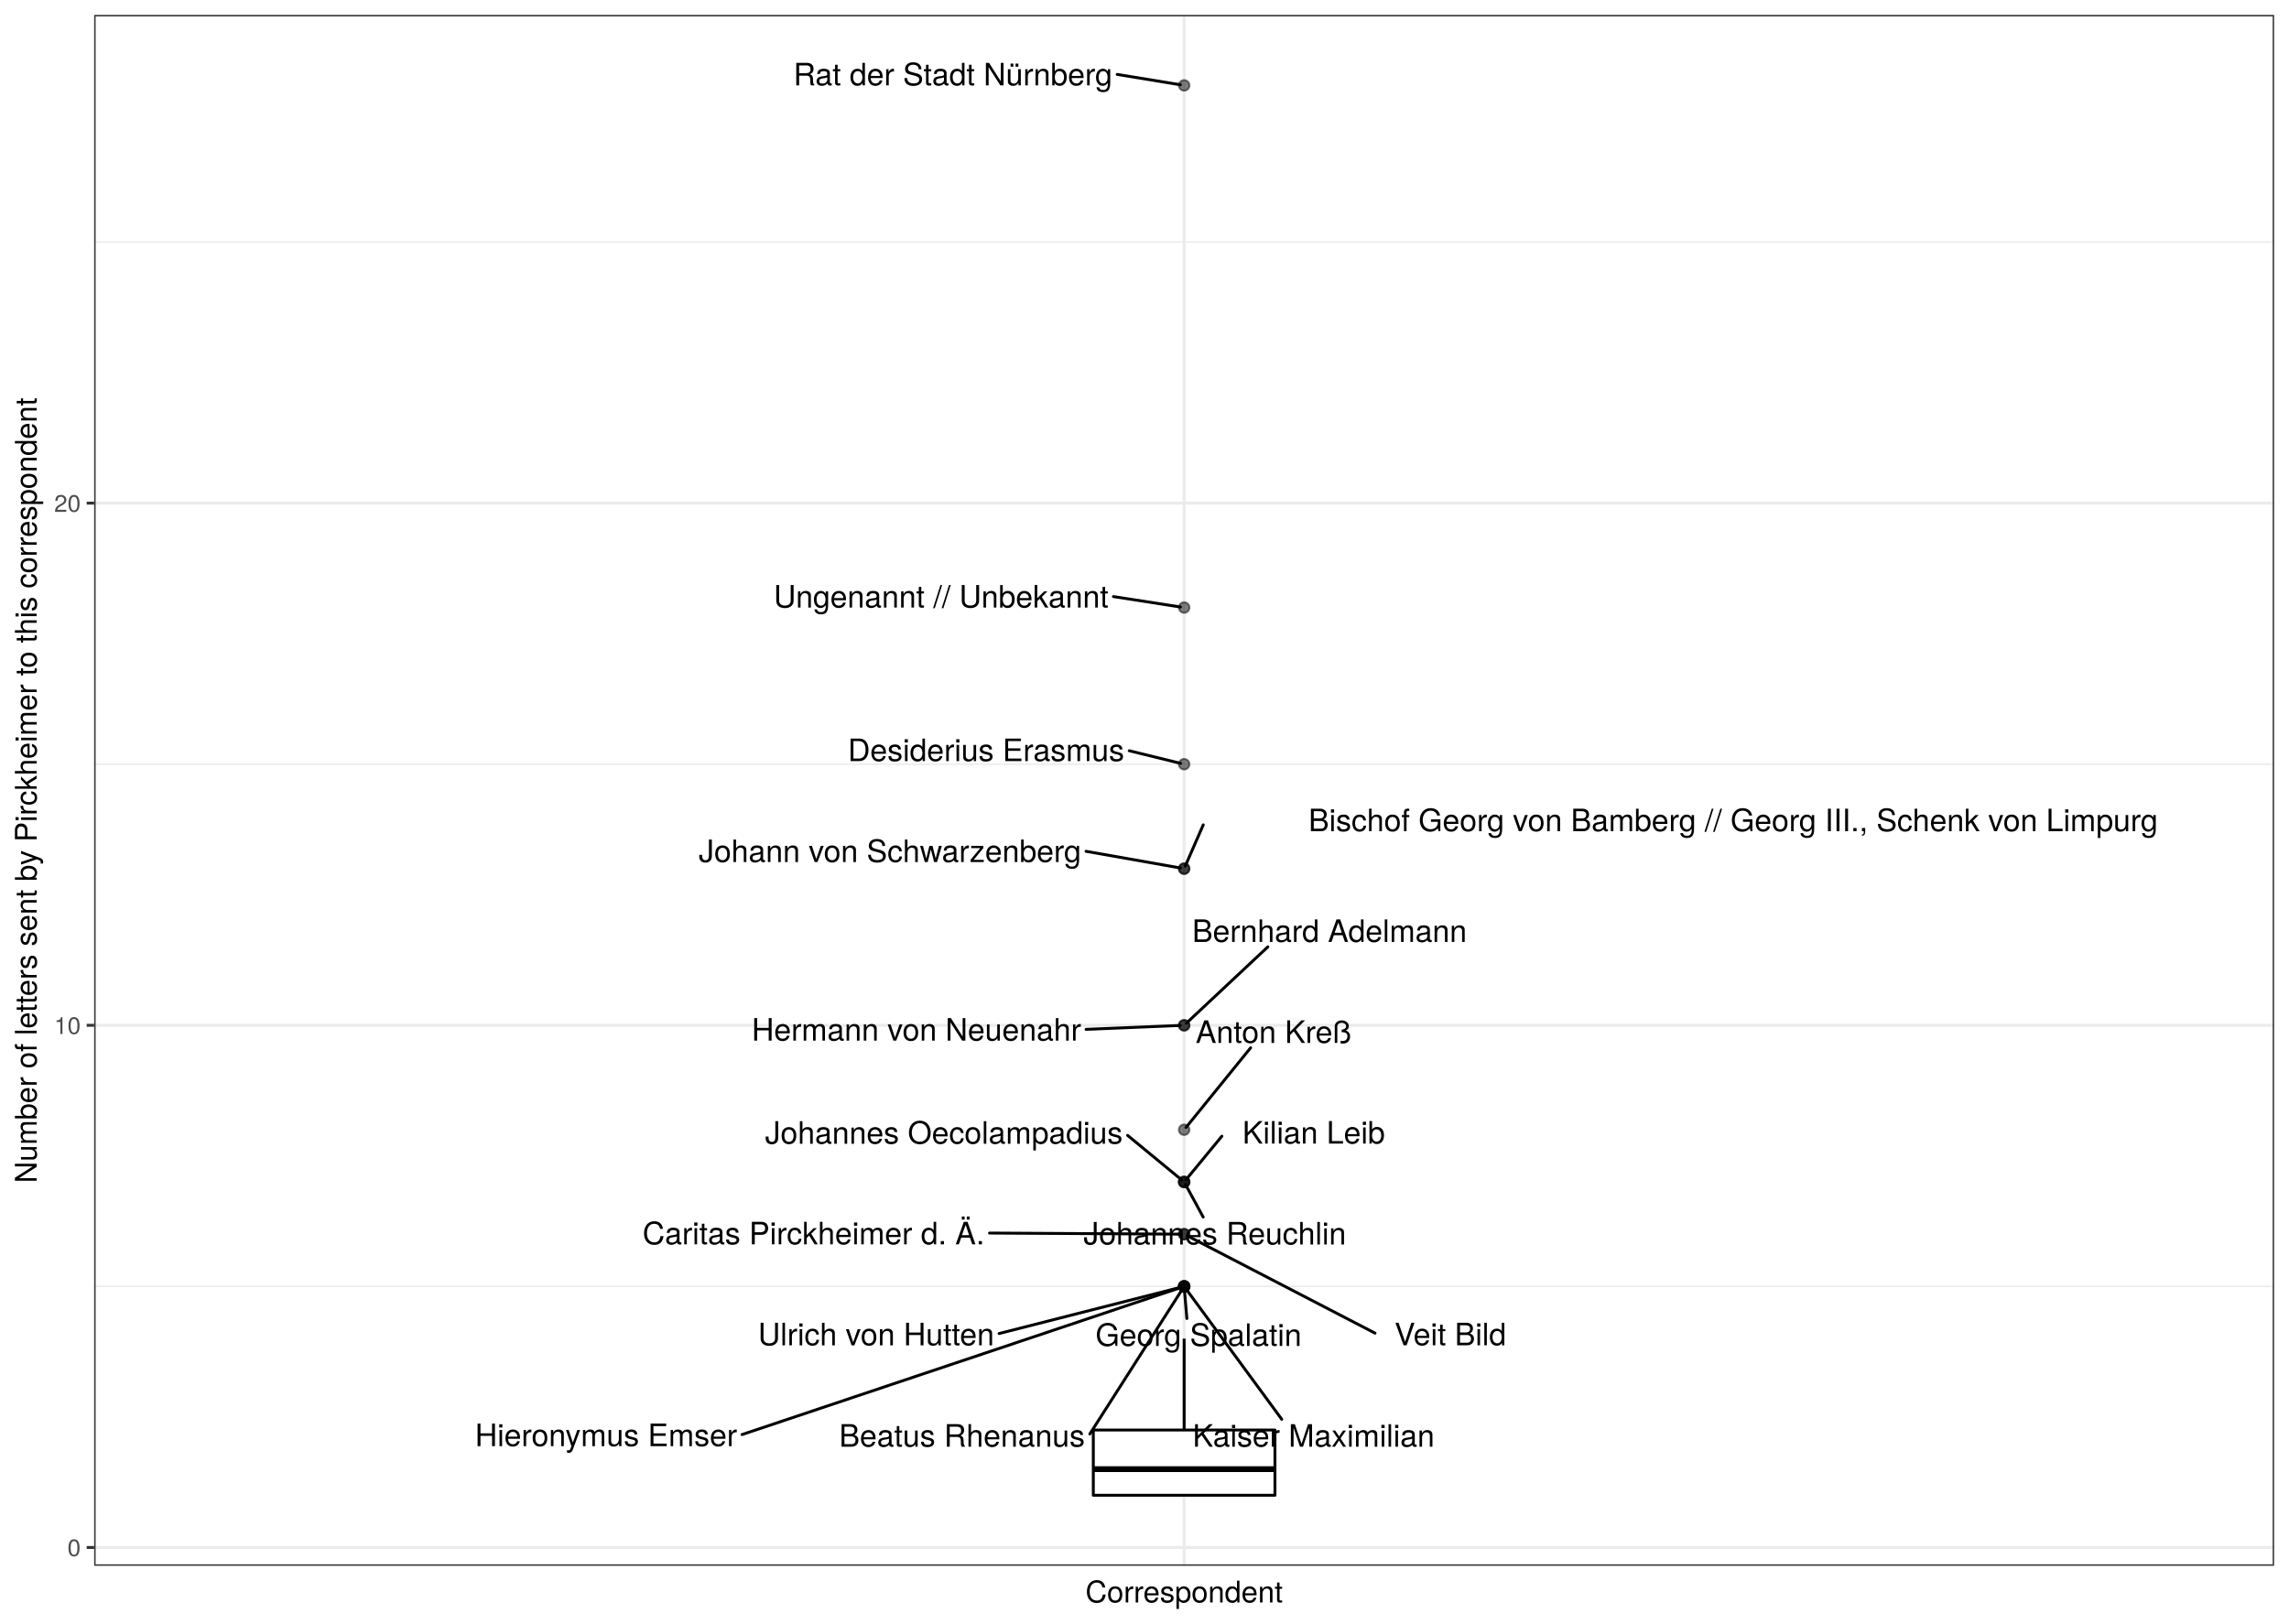
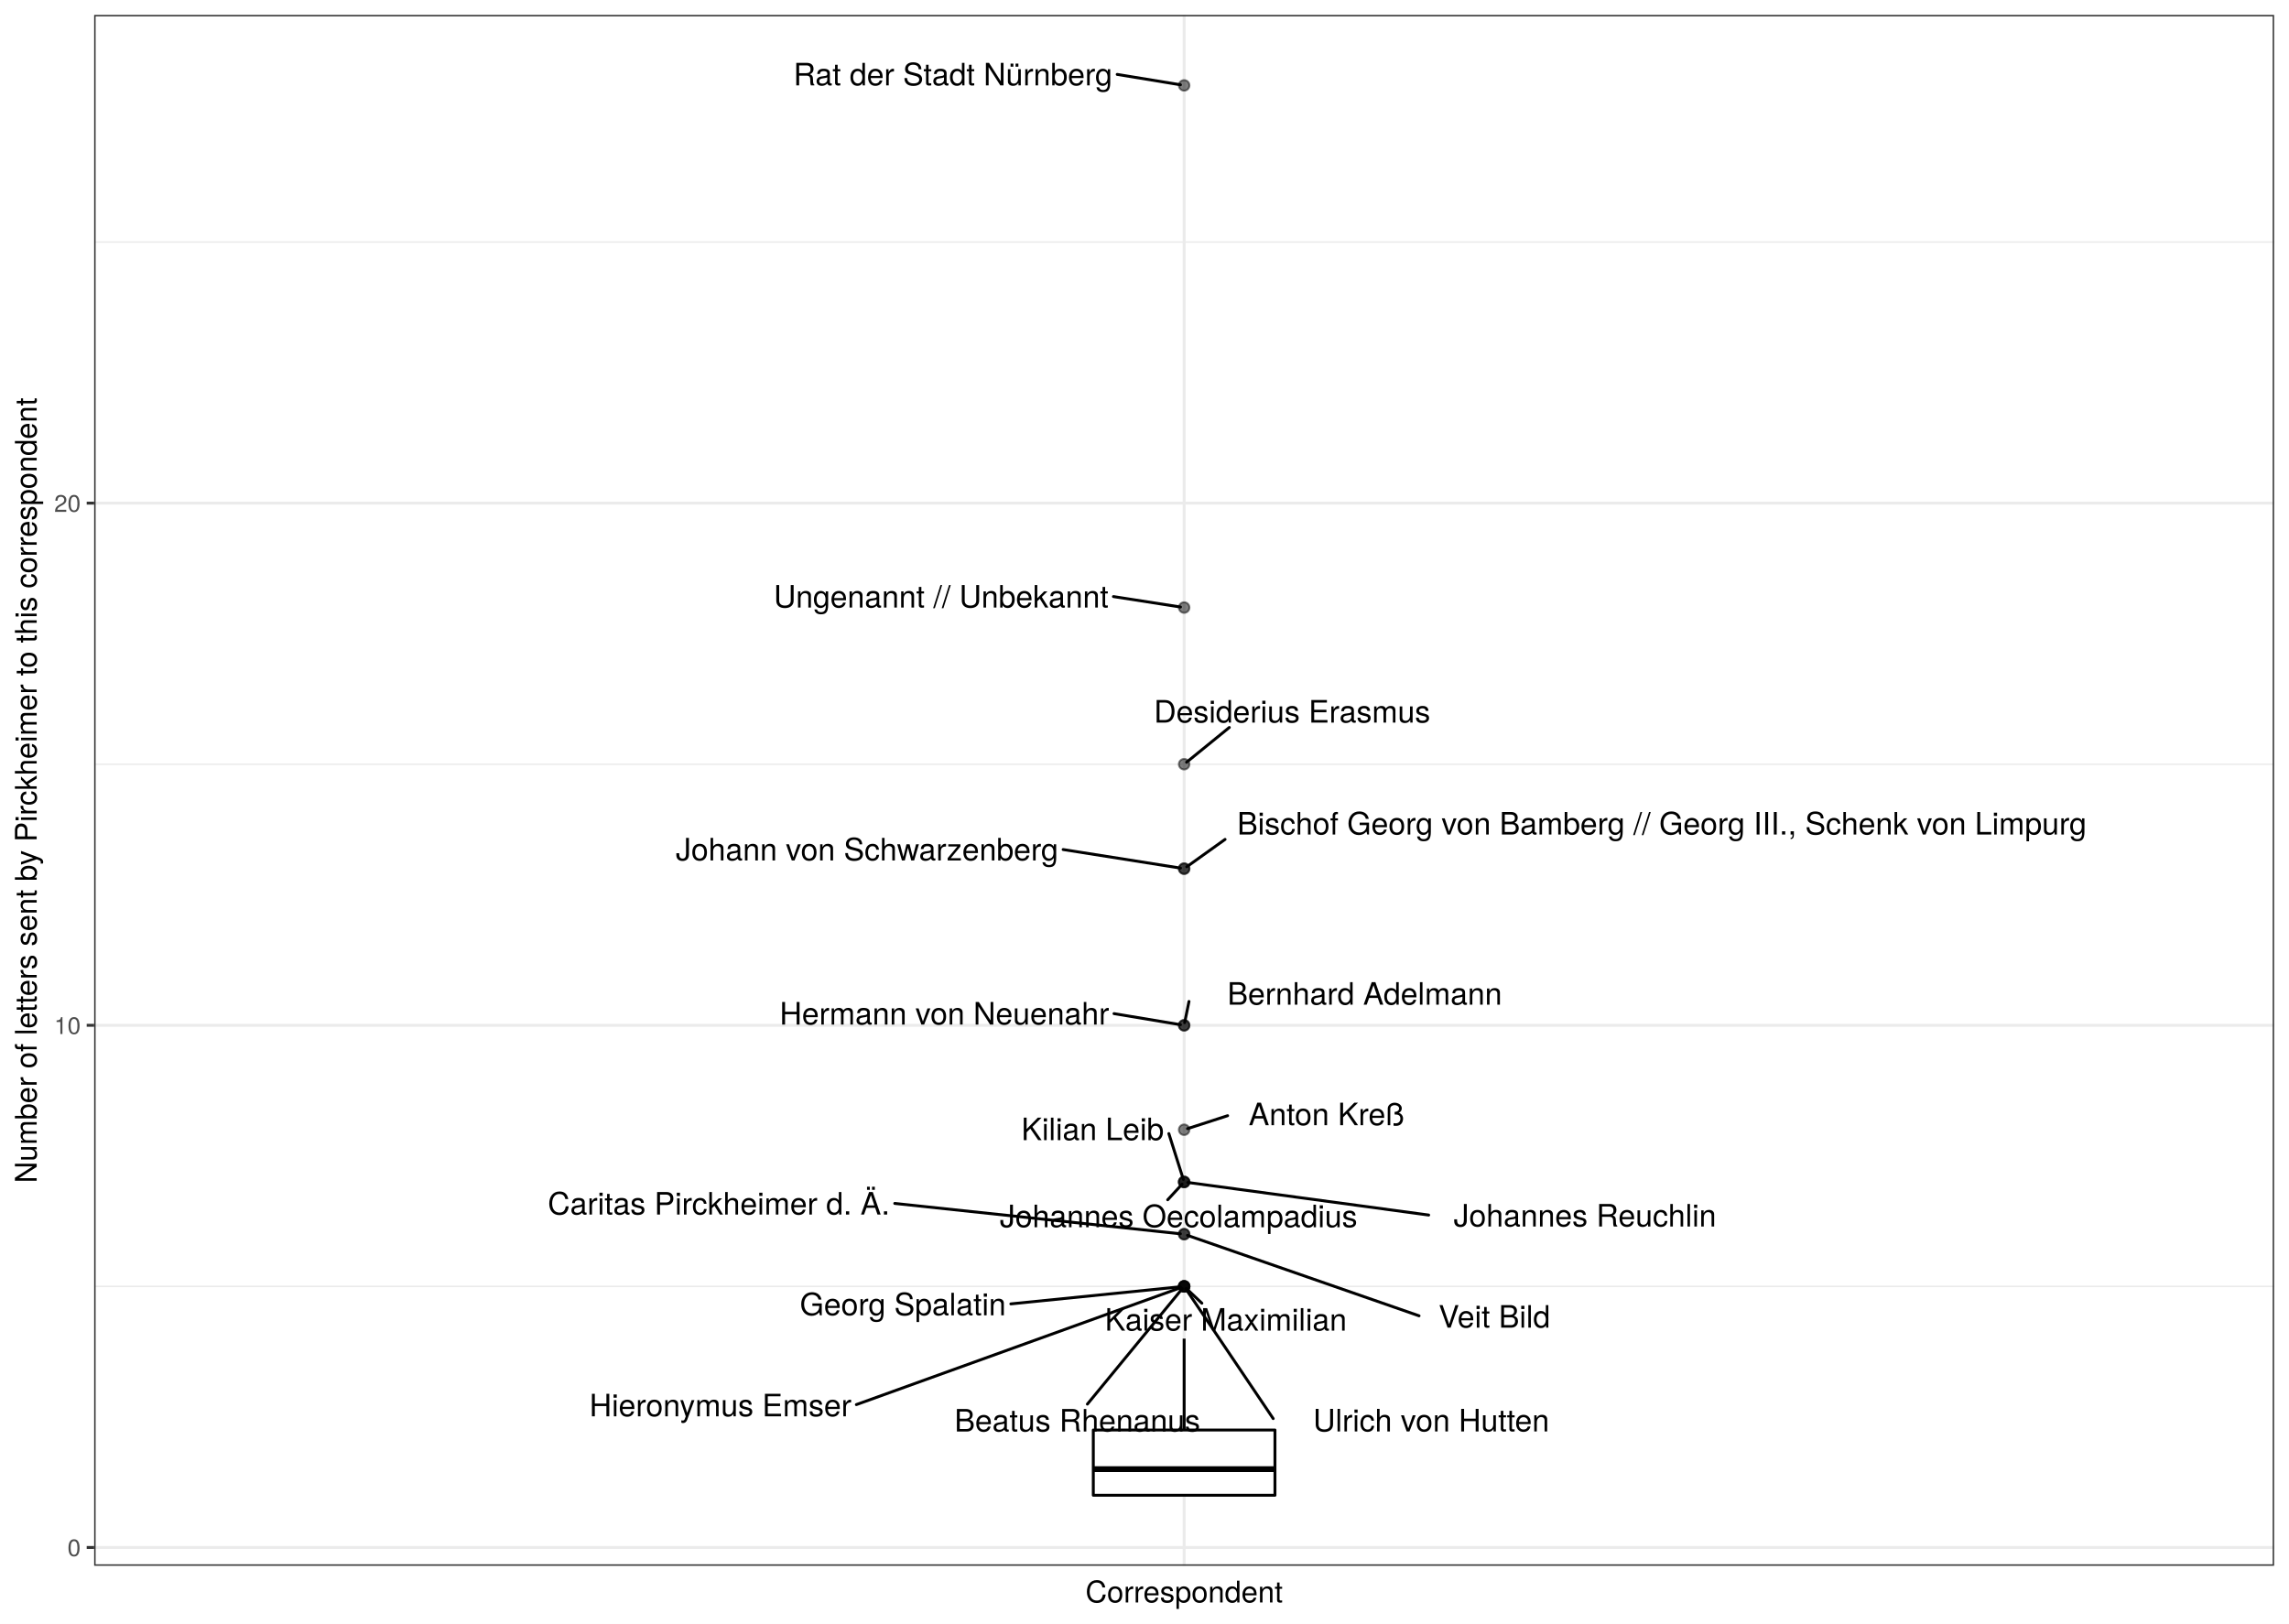
<svg xmlns="http://www.w3.org/2000/svg" class="svglite" width="842.40pt" height="597.60pt" viewBox="0 0 842.40 597.60">
  <defs>
    <style type="text/css">
    .svglite line, .svglite polyline, .svglite polygon, .svglite path, .svglite rect, .svglite circle {
      fill: none;
      stroke: #000000;
      stroke-linecap: round;
      stroke-linejoin: round;
      stroke-miterlimit: 10.00;
    }
    .svglite text {
      white-space: pre;
    }
  </style>
  </defs>
  <rect width="100%" height="100%" style="stroke: none; fill: #FFFFFF;" />
  <defs>
    <clipPath id="cpMC4wMHw4NDIuNDB8MC4wMHw1OTcuNjA=">
      <rect x="0.00" y="0.00" width="842.40" height="597.60" />
    </clipPath>
  </defs>
  <g clip-path="url(#cpMC4wMHw4NDIuNDB8MC4wMHw1OTcuNjA=)">
    <rect x="0" y="-0" width="842.40" height="597.60" style="stroke-width: 1.07; stroke: #FFFFFF; fill: #FFFFFF;" />
  </g>
  <defs>
    <clipPath id="cpMzQuNjV8ODM2LjkyfDUuNDh8NTc2LjMz">
      <rect x="34.65" y="5.48" width="802.27" height="570.85" />
    </clipPath>
  </defs>
  <g clip-path="url(#cpMzQuNjV8ODM2LjkyfDUuNDh8NTc2LjMz)">
    <rect x="34.65" y="5.48" width="802.27" height="570.85" style="stroke-width: 1.07; stroke: none; fill: #FFFFFF;" />
    <polyline points="34.65,473.50 836.92,473.50 " style="stroke-width: 0.53; stroke: #EBEBEB; stroke-linecap: butt;" />
    <polyline points="34.65,281.29 836.92,281.29 " style="stroke-width: 0.53; stroke: #EBEBEB; stroke-linecap: butt;" />
    <polyline points="34.65,89.09 836.92,89.09 " style="stroke-width: 0.53; stroke: #EBEBEB; stroke-linecap: butt;" />
    <polyline points="34.65,569.60 836.92,569.60 " style="stroke-width: 1.07; stroke: #EBEBEB; stroke-linecap: butt;" />
    <polyline points="34.65,377.40 836.92,377.40 " style="stroke-width: 1.07; stroke: #EBEBEB; stroke-linecap: butt;" />
    <polyline points="34.65,185.19 836.92,185.19 " style="stroke-width: 1.07; stroke: #EBEBEB; stroke-linecap: butt;" />
    <polyline points="435.79,576.33 435.79,5.48 " style="stroke-width: 1.07; stroke: #EBEBEB; stroke-linecap: butt;" />
    <circle cx="435.79" cy="31.43" r="1.95" style="stroke-width: 0.71; stroke: #000000; stroke-opacity: 0.50; fill: #000000; fill-opacity: 0.50;" />
    <circle cx="435.79" cy="223.63" r="1.95" style="stroke-width: 0.71; stroke: #000000; stroke-opacity: 0.50; fill: #000000; fill-opacity: 0.50;" />
    <circle cx="435.79" cy="281.29" r="1.95" style="stroke-width: 0.71; stroke: #000000; stroke-opacity: 0.50; fill: #000000; fill-opacity: 0.50;" />
    <circle cx="435.79" cy="319.74" r="1.95" style="stroke-width: 0.71; stroke: #000000; stroke-opacity: 0.50; fill: #000000; fill-opacity: 0.50;" />
    <circle cx="435.79" cy="319.74" r="1.95" style="stroke-width: 0.71; stroke: #000000; stroke-opacity: 0.50; fill: #000000; fill-opacity: 0.50;" />
    <circle cx="435.79" cy="377.40" r="1.95" style="stroke-width: 0.71; stroke: #000000; stroke-opacity: 0.50; fill: #000000; fill-opacity: 0.50;" />
    <circle cx="435.79" cy="377.40" r="1.95" style="stroke-width: 0.71; stroke: #000000; stroke-opacity: 0.50; fill: #000000; fill-opacity: 0.50;" />
    <circle cx="435.79" cy="415.84" r="1.95" style="stroke-width: 0.71; stroke: #000000; stroke-opacity: 0.50; fill: #000000; fill-opacity: 0.50;" />
    <circle cx="435.79" cy="435.06" r="1.95" style="stroke-width: 0.71; stroke: #000000; stroke-opacity: 0.50; fill: #000000; fill-opacity: 0.50;" />
    <circle cx="435.79" cy="435.06" r="1.95" style="stroke-width: 0.71; stroke: #000000; stroke-opacity: 0.50; fill: #000000; fill-opacity: 0.50;" />
    <circle cx="435.79" cy="435.06" r="1.95" style="stroke-width: 0.71; stroke: #000000; stroke-opacity: 0.50; fill: #000000; fill-opacity: 0.50;" />
    <circle cx="435.79" cy="454.28" r="1.95" style="stroke-width: 0.71; stroke: #000000; stroke-opacity: 0.50; fill: #000000; fill-opacity: 0.50;" />
    <circle cx="435.79" cy="454.28" r="1.95" style="stroke-width: 0.71; stroke: #000000; stroke-opacity: 0.50; fill: #000000; fill-opacity: 0.50;" />
    <circle cx="435.79" cy="473.50" r="1.95" style="stroke-width: 0.71; stroke: #000000; stroke-opacity: 0.50; fill: #000000; fill-opacity: 0.50;" />
    <circle cx="435.79" cy="473.50" r="1.95" style="stroke-width: 0.71; stroke: #000000; stroke-opacity: 0.50; fill: #000000; fill-opacity: 0.50;" />
    <circle cx="435.79" cy="473.50" r="1.95" style="stroke-width: 0.71; stroke: #000000; stroke-opacity: 0.50; fill: #000000; fill-opacity: 0.50;" />
    <circle cx="435.79" cy="473.50" r="1.95" style="stroke-width: 0.71; stroke: #000000; stroke-opacity: 0.50; fill: #000000; fill-opacity: 0.50;" />
    <circle cx="435.79" cy="473.50" r="1.95" style="stroke-width: 0.71; stroke: #000000; stroke-opacity: 0.50; fill: #000000; fill-opacity: 0.50;" />
    <line x1="435.79" y1="526.36" x2="435.79" y2="492.72" style="stroke-width: 1.07; stroke-linecap: butt;" />
    <line x1="435.79" y1="550.38" x2="435.79" y2="550.38" style="stroke-width: 1.07; stroke-linecap: butt;" />
    <polygon points="402.36,526.36 402.36,550.38 469.21,550.38 469.21,526.36 402.36,526.36 " style="stroke-width: 1.07; fill: #FFFFFF;" />
    <line x1="402.36" y1="540.77" x2="469.21" y2="540.77" style="stroke-width: 2.13; stroke-linecap: butt;" />
    <line x1="411.15" y1="27.39" x2="434.45" y2="31.21" style="stroke-width: 1.07;" />
-     <line x1="409.76" y1="219.59" x2="434.45" y2="223.43" style="stroke-width: 1.07;" />
-     <line x1="415.57" y1="276.33" x2="434.49" y2="280.98" style="stroke-width: 1.07;" />
-     <line x1="399.69" y1="313.35" x2="434.46" y2="319.50" style="stroke-width: 1.07;" />
-     <line x1="442.82" y1="303.62" x2="436.19" y2="318.81" style="stroke-width: 1.07;" />
-     <line x1="399.70" y1="378.89" x2="434.42" y2="377.45" style="stroke-width: 1.07;" />
-     <line x1="466.59" y1="348.52" x2="436.61" y2="376.62" style="stroke-width: 1.07;" />
-     <line x1="460.25" y1="385.68" x2="436.47" y2="415.00" style="stroke-width: 1.07;" />
-     <line x1="449.67" y1="418.22" x2="436.48" y2="434.22" style="stroke-width: 1.07;" />
-     <line x1="414.98" y1="417.92" x2="434.89" y2="434.32" style="stroke-width: 1.07;" />
-     <line x1="442.80" y1="447.99" x2="436.28" y2="435.97" style="stroke-width: 1.07;" />
-     <line x1="364.17" y1="453.87" x2="434.42" y2="454.27" style="stroke-width: 1.07;" />
-     <line x1="506.04" y1="490.71" x2="436.89" y2="454.85" style="stroke-width: 1.07;" />
-     <line x1="273.08" y1="528.04" x2="434.55" y2="473.92" style="stroke-width: 1.07;" />
-     <line x1="401.08" y1="527.82" x2="435.22" y2="474.39" style="stroke-width: 1.07;" />
-     <line x1="367.69" y1="490.85" x2="434.50" y2="473.83" style="stroke-width: 1.07;" />
-     <line x1="471.71" y1="522.42" x2="436.42" y2="474.36" style="stroke-width: 1.07;" />
-     <line x1="436.79" y1="485.32" x2="435.87" y2="474.47" style="stroke-width: 1.07;" />
+     <line x1="409.77" y1="219.59" x2="434.45" y2="223.43" style="stroke-width: 1.07;" />
+     <line x1="452.41" y1="267.77" x2="436.69" y2="280.56" style="stroke-width: 1.07;" />
+     <line x1="391.26" y1="312.70" x2="434.45" y2="319.53" style="stroke-width: 1.07;" />
+     <line x1="450.85" y1="308.97" x2="436.75" y2="319.05" style="stroke-width: 1.07;" />
+     <line x1="409.98" y1="373.10" x2="434.45" y2="377.18" style="stroke-width: 1.07;" />
+     <line x1="437.57" y1="368.62" x2="435.98" y2="376.43" style="stroke-width: 1.07;" />
+     <line x1="451.79" y1="410.67" x2="437.03" y2="415.44" style="stroke-width: 1.07;" />
+     <line x1="430.16" y1="417.26" x2="435.49" y2="434.11" style="stroke-width: 1.07;" />
+     <line x1="429.74" y1="441.62" x2="435.04" y2="435.87" style="stroke-width: 1.07;" />
+     <line x1="525.78" y1="447.24" x2="437.13" y2="435.24" style="stroke-width: 1.07;" />
+     <line x1="329.29" y1="442.96" x2="434.43" y2="454.14" style="stroke-width: 1.07;" />
+     <line x1="522.24" y1="484.33" x2="437.01" y2="454.71" style="stroke-width: 1.07;" />
+     <line x1="315.16" y1="517.01" x2="434.57" y2="473.94" style="stroke-width: 1.07;" />
+     <line x1="400.18" y1="516.83" x2="435.10" y2="474.34" style="stroke-width: 1.07;" />
+     <line x1="468.56" y1="522.16" x2="436.38" y2="474.38" style="stroke-width: 1.07;" />
+     <line x1="442.31" y1="479.69" x2="436.61" y2="474.28" style="stroke-width: 1.07;" />
+     <line x1="372.01" y1="479.94" x2="434.43" y2="473.64" style="stroke-width: 1.07;" />
    <text x="409.35" y="31.43" text-anchor="end" style="font-size: 11.38px; font-family: &quot;TeX Gyre Heros&quot;;" textLength="132.49px" lengthAdjust="spacingAndGlyphs">Rat der Stadt Nürnberg</text>
-     <text x="407.96" y="223.63" text-anchor="end" style="font-size: 11.38px; font-family: &quot;TeX Gyre Heros&quot;;" textLength="139.68px" lengthAdjust="spacingAndGlyphs">Ungenannt // Unbekannt</text>
-     <text x="413.77" y="280.15" text-anchor="end" style="font-size: 11.38px; font-family: &quot;TeX Gyre Heros&quot;;" textLength="112.63px" lengthAdjust="spacingAndGlyphs">Desiderius Erasmus</text>
-     <text x="397.89" y="317.31" text-anchor="end" style="font-size: 11.38px; font-family: &quot;TeX Gyre Heros&quot;;" textLength="154.77px" lengthAdjust="spacingAndGlyphs">Johann von Schwarzenberg</text>
-     <text x="794.13" y="305.96" text-anchor="end" style="font-size: 11.38px; font-family: &quot;TeX Gyre Heros&quot;;" textLength="349.52px" lengthAdjust="spacingAndGlyphs">Bischof Georg von Bamberg // Georg III., Schenk von Limpurg</text>
-     <text x="397.90" y="383.04" text-anchor="end" style="font-size: 11.38px; font-family: &quot;TeX Gyre Heros&quot;;" textLength="136.40px" lengthAdjust="spacingAndGlyphs">Hermann von Neuenahr</text>
-     <text x="539.82" y="346.72" text-anchor="end" style="font-size: 11.38px; font-family: &quot;TeX Gyre Heros&quot;;" textLength="113.41px" lengthAdjust="spacingAndGlyphs">Bernhard Adelmann</text>
-     <text x="497.38" y="383.88" text-anchor="end" style="font-size: 11.38px; font-family: &quot;TeX Gyre Heros&quot;;" textLength="63.29px" lengthAdjust="spacingAndGlyphs">Anton Kreß</text>
-     <text x="509.71" y="420.94" text-anchor="end" style="font-size: 11.38px; font-family: &quot;TeX Gyre Heros&quot;;" textLength="58.25px" lengthAdjust="spacingAndGlyphs">Kilian Leib</text>
-     <text x="413.18" y="420.99" text-anchor="end" style="font-size: 11.38px; font-family: &quot;TeX Gyre Heros&quot;;" textLength="143.54px" lengthAdjust="spacingAndGlyphs">Johannes Oecolampadius</text>
-     <text x="495.41" y="458.08" text-anchor="end" style="font-size: 11.38px; font-family: &quot;TeX Gyre Heros&quot;;" textLength="104.04px" lengthAdjust="spacingAndGlyphs">Johannes Reuchlin</text>
-     <text x="362.37" y="458.02" text-anchor="end" style="font-size: 11.38px; font-family: &quot;TeX Gyre Heros&quot;;" textLength="140.16px" lengthAdjust="spacingAndGlyphs">Caritas Pirckheimer d. Ä.</text>
-     <text x="554.33" y="495.17" text-anchor="end" style="font-size: 11.38px; font-family: &quot;TeX Gyre Heros&quot;;" textLength="46.48px" lengthAdjust="spacingAndGlyphs">Veit Bild</text>
-     <text x="271.28" y="532.30" text-anchor="end" style="font-size: 11.38px; font-family: &quot;TeX Gyre Heros&quot;;" textLength="107.74px" lengthAdjust="spacingAndGlyphs">Hieronymus Emser</text>
-     <text x="399.28" y="532.50" text-anchor="end" style="font-size: 11.38px; font-family: &quot;TeX Gyre Heros&quot;;" textLength="99.61px" lengthAdjust="spacingAndGlyphs">Beatus Rhenanus</text>
-     <text x="365.89" y="495.19" text-anchor="end" style="font-size: 11.38px; font-family: &quot;TeX Gyre Heros&quot;;" textLength="99.81px" lengthAdjust="spacingAndGlyphs">Ulrich von Hutten</text>
-     <text x="527.94" y="532.51" text-anchor="end" style="font-size: 11.38px; font-family: &quot;TeX Gyre Heros&quot;;" textLength="100.02px" lengthAdjust="spacingAndGlyphs">Kaiser Maximilian</text>
-     <text x="479.02" y="495.42" text-anchor="end" style="font-size: 11.38px; font-family: &quot;TeX Gyre Heros&quot;;" textLength="84.46px" lengthAdjust="spacingAndGlyphs">Georg Spalatin</text>
+     <text x="407.97" y="223.63" text-anchor="end" style="font-size: 11.38px; font-family: &quot;TeX Gyre Heros&quot;;" textLength="139.68px" lengthAdjust="spacingAndGlyphs">Ungenannt // Unbekannt</text>
+     <text x="526.40" y="265.97" text-anchor="end" style="font-size: 11.38px; font-family: &quot;TeX Gyre Heros&quot;;" textLength="112.63px" lengthAdjust="spacingAndGlyphs">Desiderius Erasmus</text>
+     <text x="389.46" y="316.71" text-anchor="end" style="font-size: 11.38px; font-family: &quot;TeX Gyre Heros&quot;;" textLength="154.77px" lengthAdjust="spacingAndGlyphs">Johann von Schwarzenberg</text>
+     <text x="767.88" y="307.17" text-anchor="end" style="font-size: 11.38px; font-family: &quot;TeX Gyre Heros&quot;;" textLength="349.52px" lengthAdjust="spacingAndGlyphs">Bischof Georg von Bamberg // Georg III., Schenk von Limpurg</text>
+     <text x="408.18" y="377.12" text-anchor="end" style="font-size: 11.38px; font-family: &quot;TeX Gyre Heros&quot;;" textLength="136.40px" lengthAdjust="spacingAndGlyphs">Hermann von Neuenahr</text>
+     <text x="552.78" y="369.81" text-anchor="end" style="font-size: 11.38px; font-family: &quot;TeX Gyre Heros&quot;;" textLength="113.41px" lengthAdjust="spacingAndGlyphs">Bernhard Adelmann</text>
+     <text x="516.87" y="414.18" text-anchor="end" style="font-size: 11.38px; font-family: &quot;TeX Gyre Heros&quot;;" textLength="63.29px" lengthAdjust="spacingAndGlyphs">Anton Kreß</text>
+     <text x="428.36" y="419.68" text-anchor="end" style="font-size: 11.38px; font-family: &quot;TeX Gyre Heros&quot;;" textLength="58.25px" lengthAdjust="spacingAndGlyphs">Kilian Leib</text>
+     <text x="499.55" y="451.72" text-anchor="end" style="font-size: 11.38px; font-family: &quot;TeX Gyre Heros&quot;;" textLength="143.54px" lengthAdjust="spacingAndGlyphs">Johannes Oecolampadius</text>
+     <text x="631.62" y="451.46" text-anchor="end" style="font-size: 11.38px; font-family: &quot;TeX Gyre Heros&quot;;" textLength="104.04px" lengthAdjust="spacingAndGlyphs">Johannes Reuchlin</text>
+     <text x="327.49" y="447.06" text-anchor="end" style="font-size: 11.38px; font-family: &quot;TeX Gyre Heros&quot;;" textLength="140.16px" lengthAdjust="spacingAndGlyphs">Caritas Pirckheimer d. Ä.</text>
+     <text x="570.53" y="488.68" text-anchor="end" style="font-size: 11.38px; font-family: &quot;TeX Gyre Heros&quot;;" textLength="46.48px" lengthAdjust="spacingAndGlyphs">Veit Bild</text>
+     <text x="313.36" y="521.32" text-anchor="end" style="font-size: 11.38px; font-family: &quot;TeX Gyre Heros&quot;;" textLength="107.74px" lengthAdjust="spacingAndGlyphs">Hieronymus Emser</text>
+     <text x="441.71" y="526.92" text-anchor="end" style="font-size: 11.38px; font-family: &quot;TeX Gyre Heros&quot;;" textLength="99.61px" lengthAdjust="spacingAndGlyphs">Beatus Rhenanus</text>
+     <text x="570.17" y="526.88" text-anchor="end" style="font-size: 11.38px; font-family: &quot;TeX Gyre Heros&quot;;" textLength="99.81px" lengthAdjust="spacingAndGlyphs">Ulrich von Hutten</text>
+     <text x="495.65" y="489.78" text-anchor="end" style="font-size: 11.38px; font-family: &quot;TeX Gyre Heros&quot;;" textLength="100.02px" lengthAdjust="spacingAndGlyphs">Kaiser Maximilian</text>
+     <text x="370.21" y="484.14" text-anchor="end" style="font-size: 11.38px; font-family: &quot;TeX Gyre Heros&quot;;" textLength="84.46px" lengthAdjust="spacingAndGlyphs">Georg Spalatin</text>
    <rect x="34.65" y="5.48" width="802.27" height="570.85" style="stroke-width: 1.07; stroke: #333333;" />
  </g>
  <g clip-path="url(#cpMC4wMHw4NDIuNDB8MC4wMHw1OTcuNjA=)">
    <text x="29.72" y="572.81" text-anchor="end" style="font-size: 8.80px;fill: #4D4D4D; font-family: &quot;TeX Gyre Heros&quot;;" textLength="5.59px" lengthAdjust="spacingAndGlyphs">0</text>
    <text x="29.72" y="380.61" text-anchor="end" style="font-size: 8.80px;fill: #4D4D4D; font-family: &quot;TeX Gyre Heros&quot;;" textLength="11.19px" lengthAdjust="spacingAndGlyphs">10</text>
    <text x="29.72" y="188.40" text-anchor="end" style="font-size: 8.80px;fill: #4D4D4D; font-family: &quot;TeX Gyre Heros&quot;;" textLength="11.19px" lengthAdjust="spacingAndGlyphs">20</text>
    <polyline points="31.91,569.60 34.65,569.60 " style="stroke-width: 1.07; stroke: #333333; stroke-linecap: butt;" />
    <polyline points="31.91,377.40 34.65,377.40 " style="stroke-width: 1.07; stroke: #333333; stroke-linecap: butt;" />
    <polyline points="31.91,185.19 34.65,185.19 " style="stroke-width: 1.07; stroke: #333333; stroke-linecap: butt;" />
    <text x="435.79" y="589.83" text-anchor="middle" style="font-size: 11.00px; font-family: &quot;TeX Gyre Heros&quot;;" textLength="81.24px" lengthAdjust="spacingAndGlyphs">Correspondent</text>
    <text transform="translate(13.50,290.91) rotate(-90)" text-anchor="middle" style="font-size: 11.00px; font-family: &quot;TeX Gyre Heros&quot;;" textLength="331.20px" lengthAdjust="spacingAndGlyphs">Number of letters sent by Pirckheimer to this correspondent</text>
  </g>
</svg>
